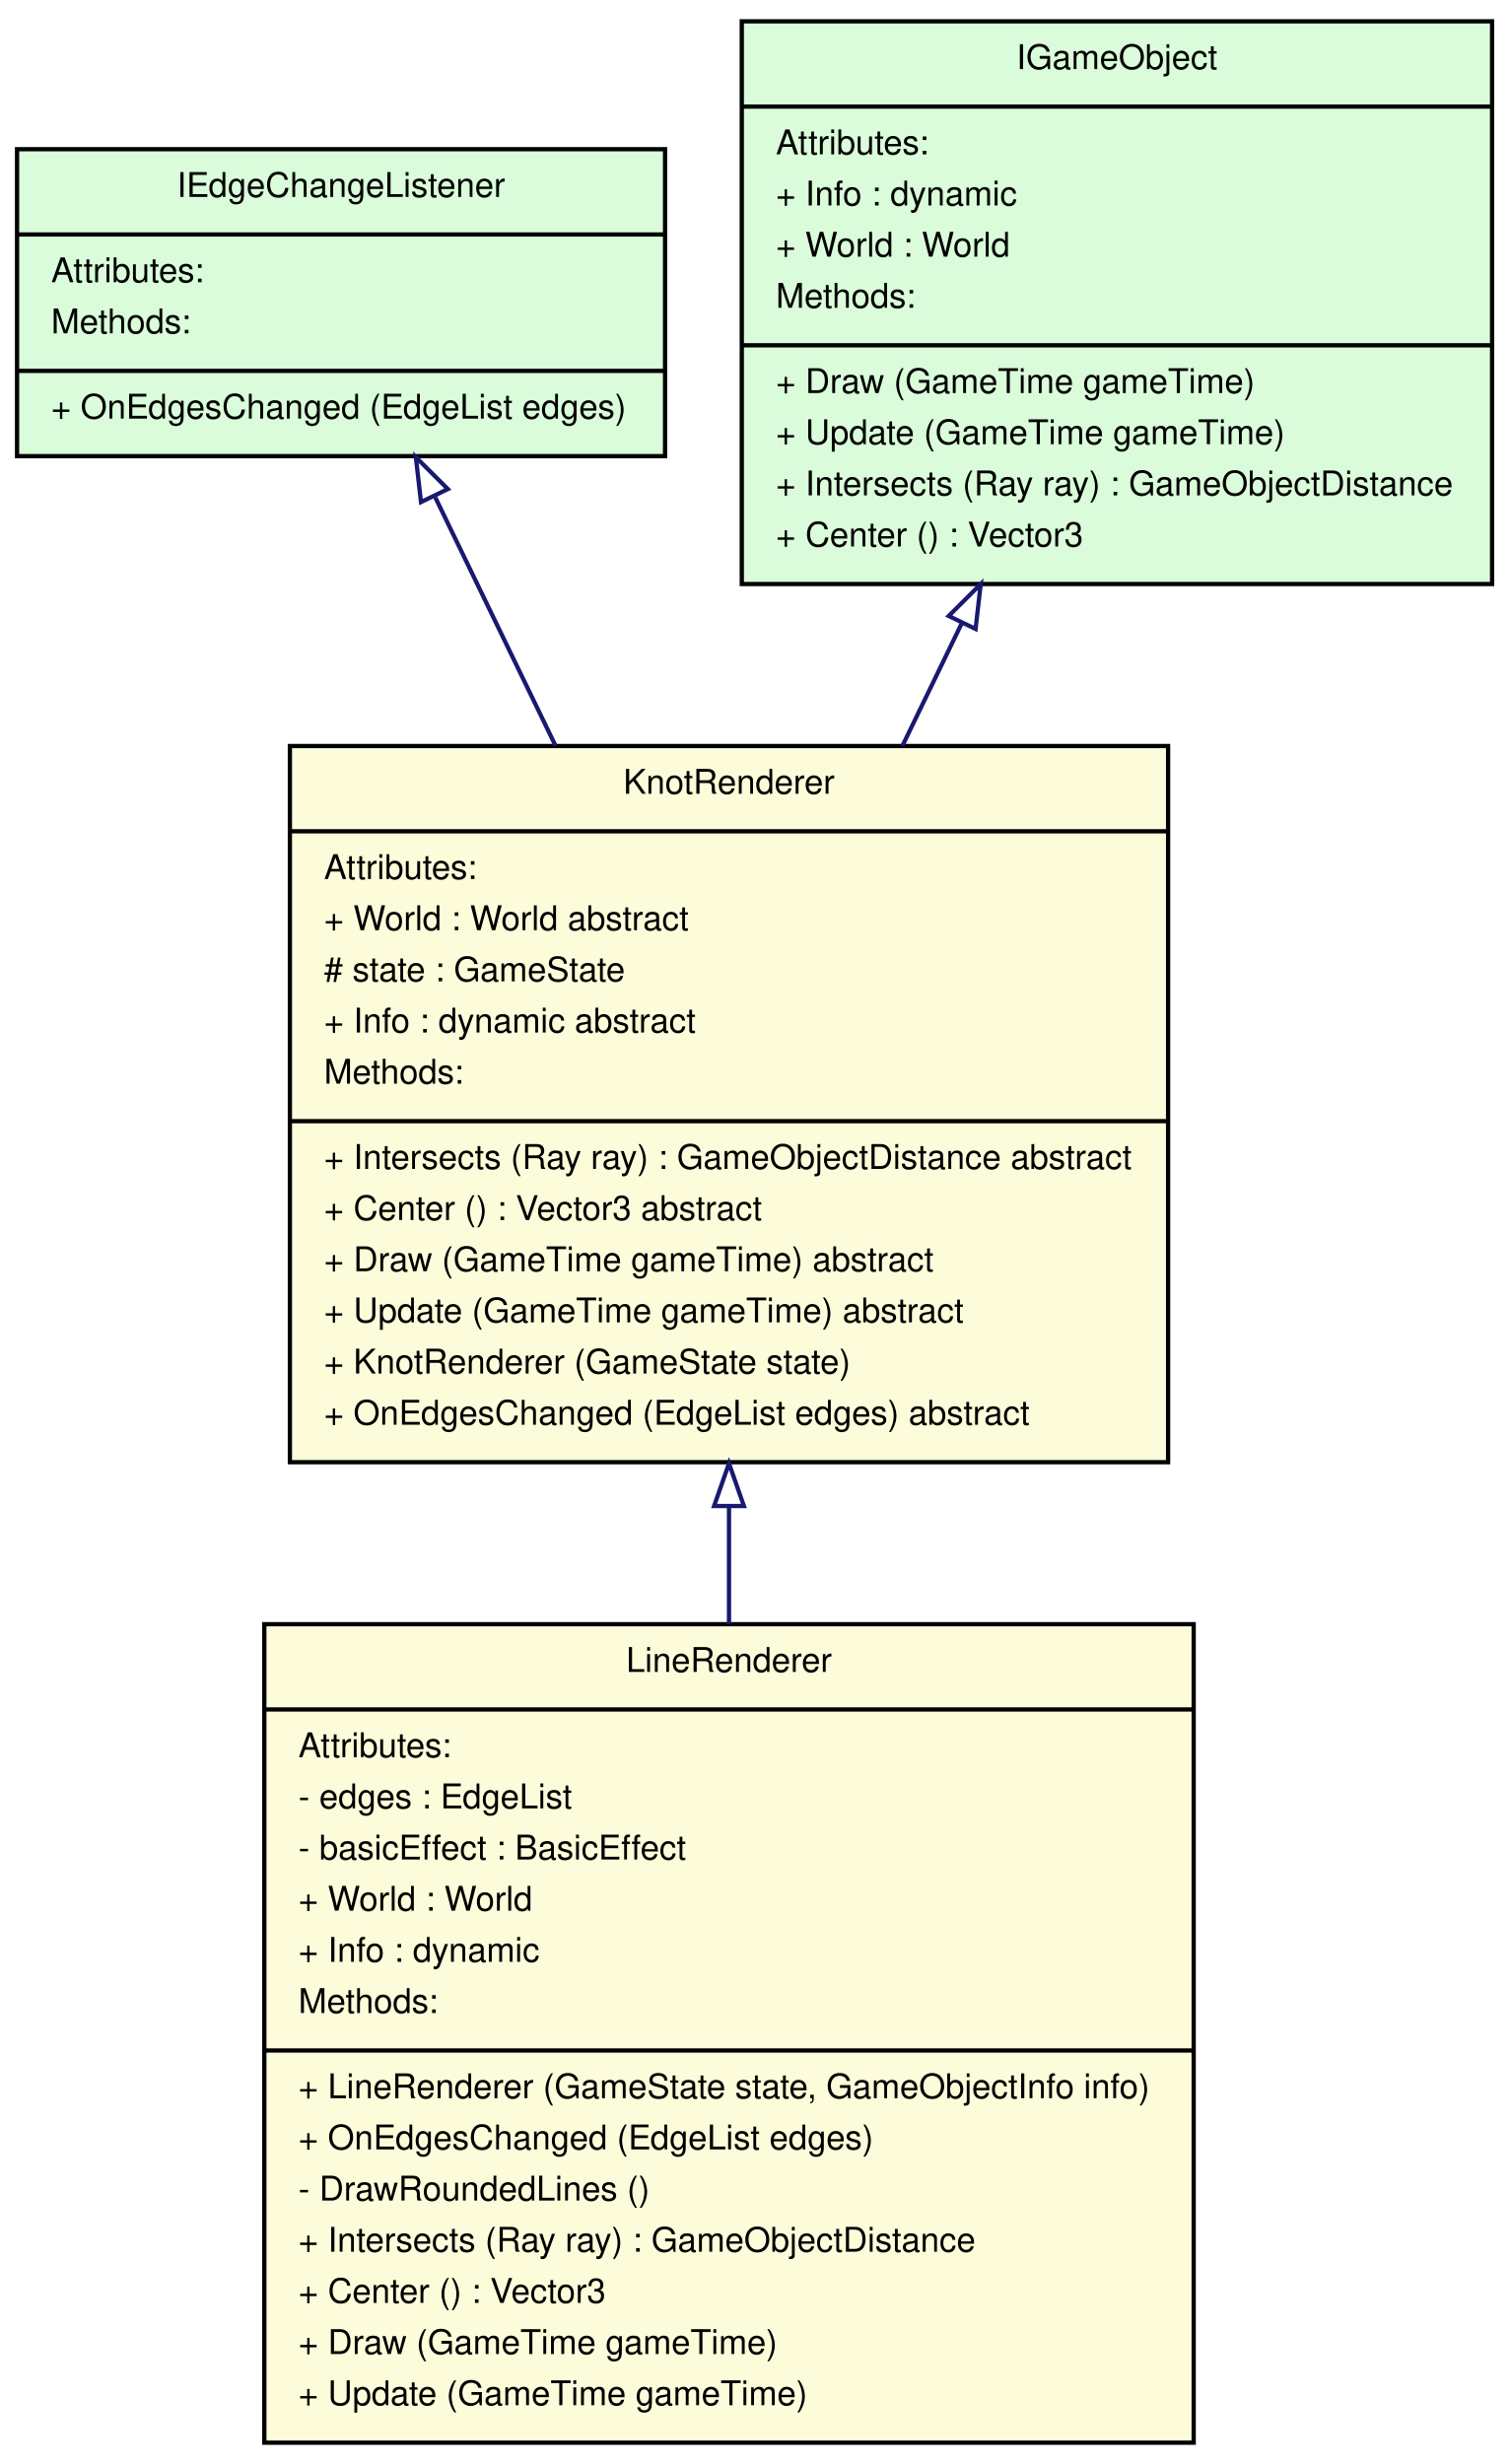
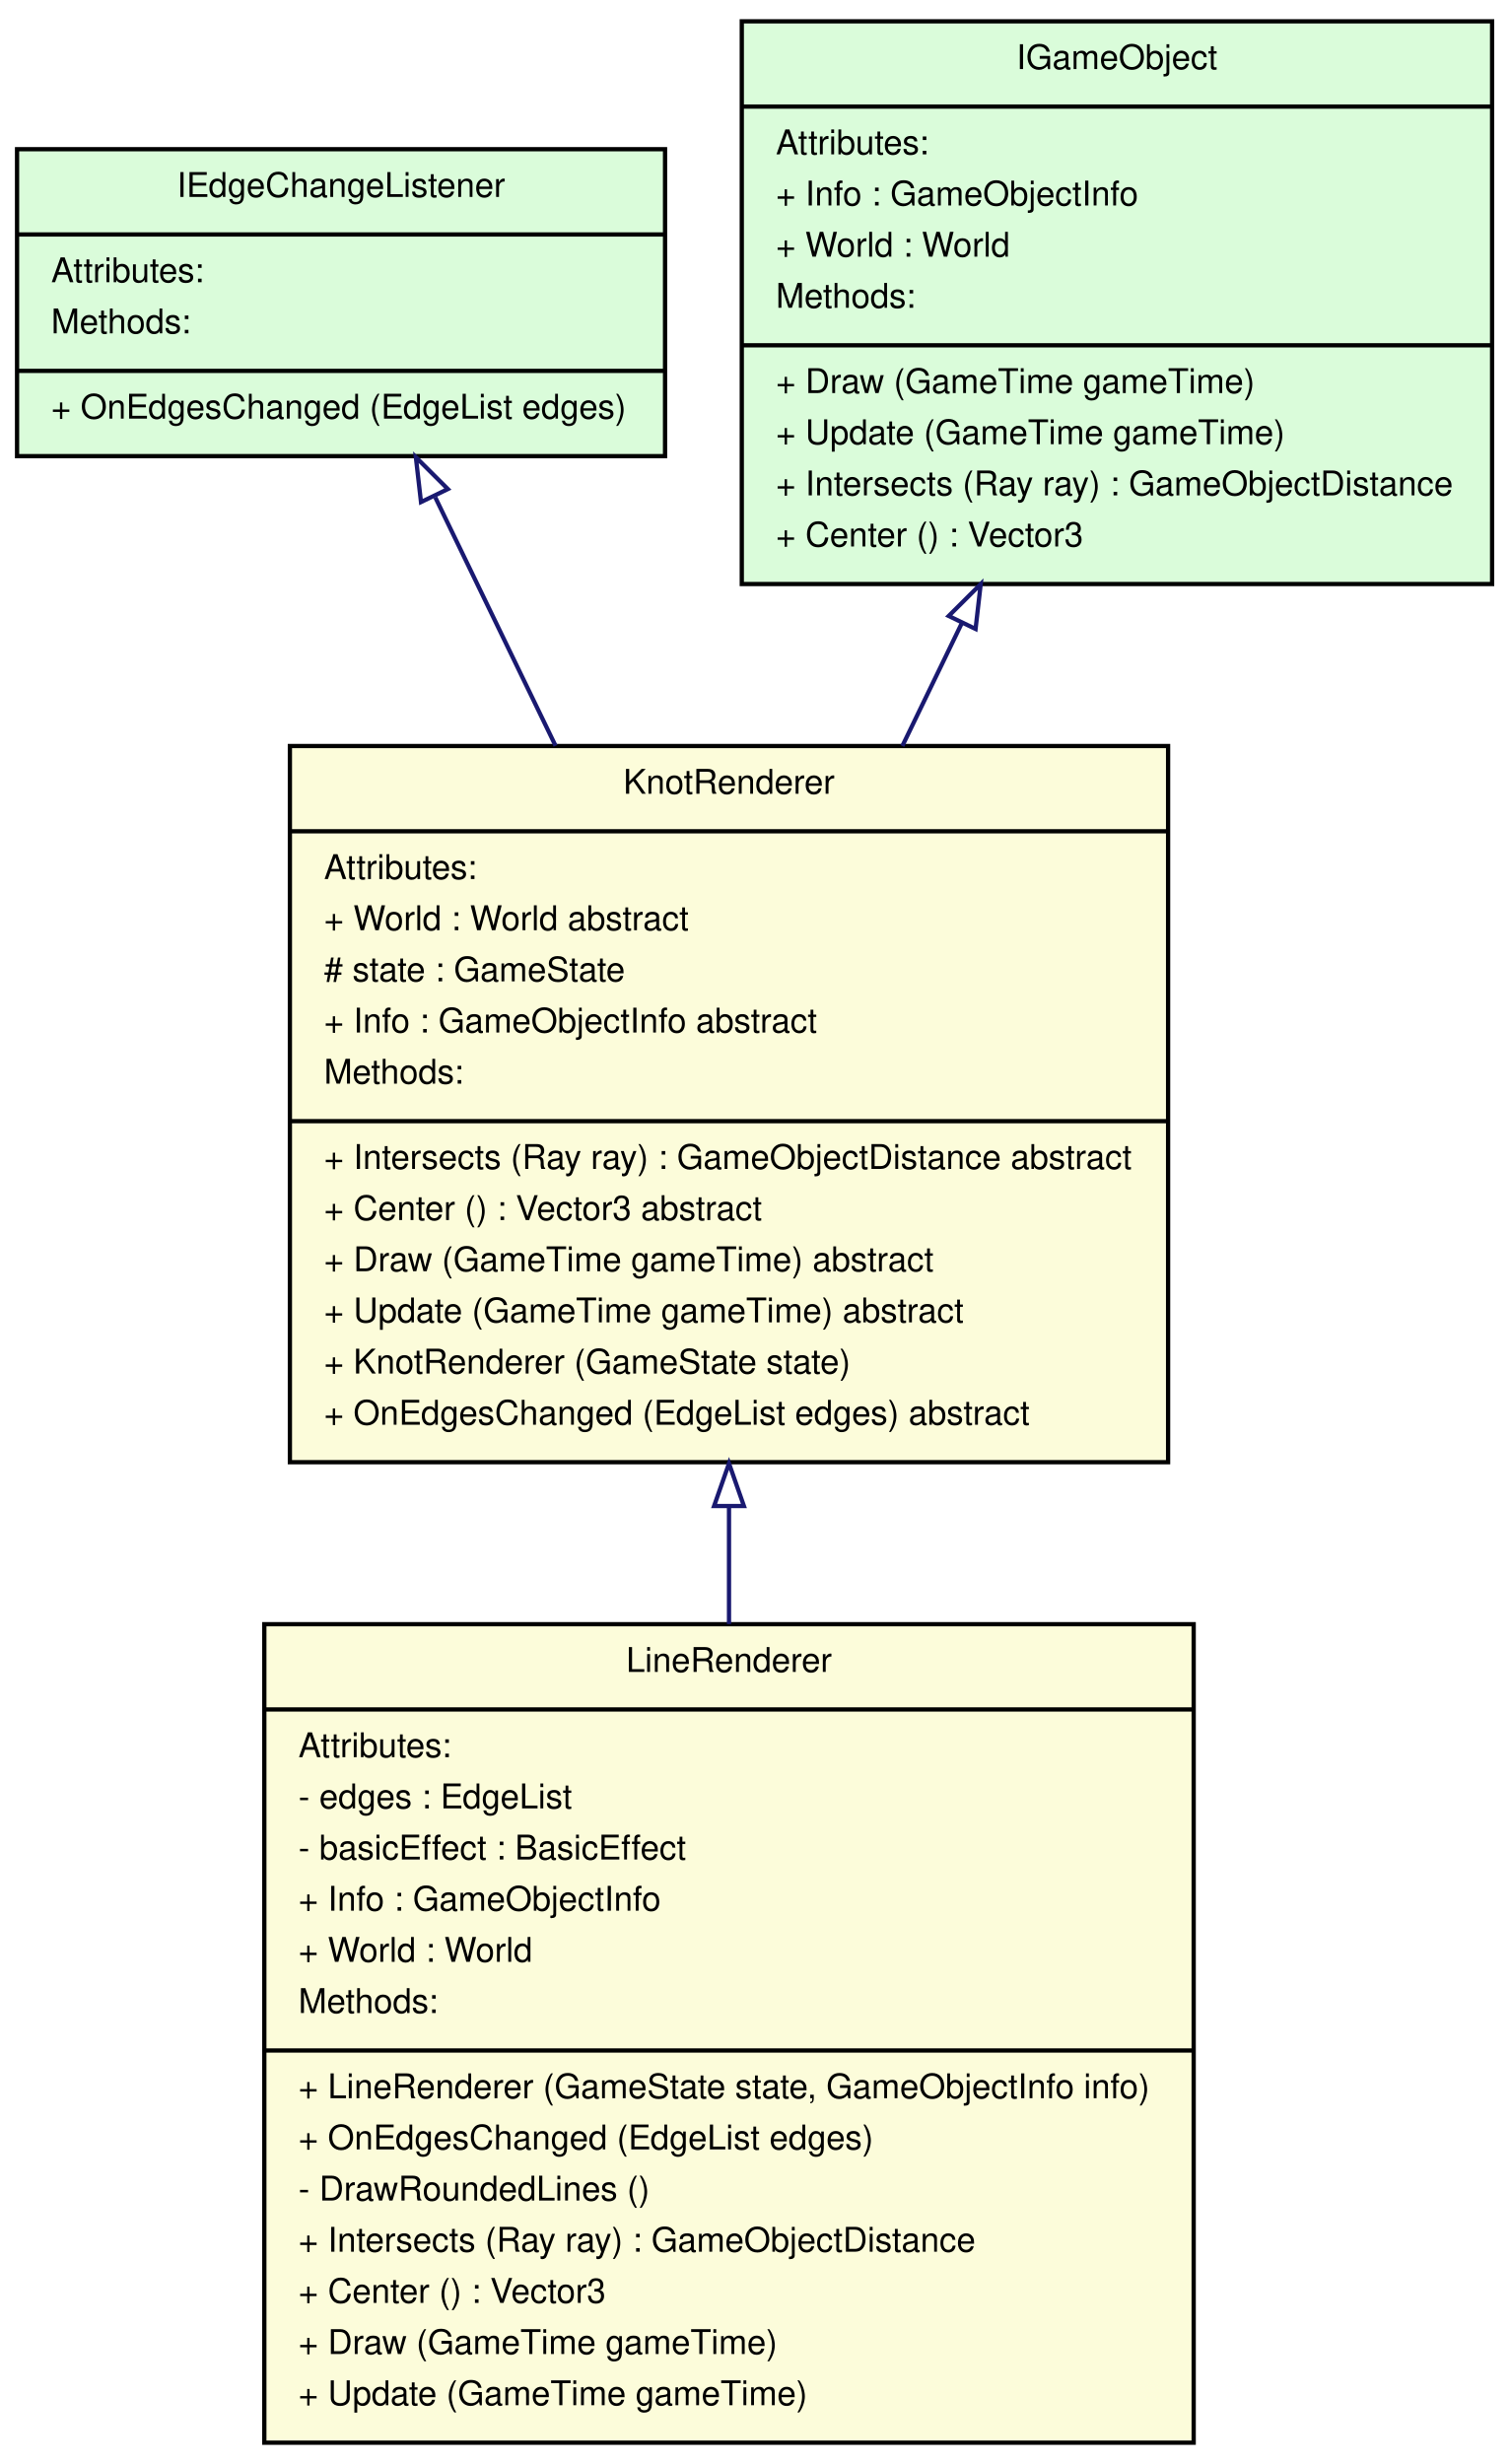
<svg xmlns="http://www.w3.org/2000/svg" width="354pt" height="578pt" viewBox="0.00 0.00 354.00 578.00">
  <g id="graph1" class="graph" transform="scale(1 1) rotate(0) translate(4 574)">
    <polygon fill="white" stroke="white" points="-4,5 -4,-574 351,-574 351,5 -4,5" />
    <g id="node1" class="node">
      <polygon fill="#fcfcda" stroke="black" points="58,-1 58,-193 276,-193 276,-1 58,-1" />
      <text text-anchor="middle" x="167" y="-181.8" font-family="Helvetica,sans-Serif" font-size="8.00">LineRenderer</text>
      <polyline fill="none" stroke="black" points="58,-173 276,-173 " />
      <text text-anchor="start" x="66" y="-161.8" font-family="Helvetica,sans-Serif" font-size="8.00">Attributes:</text>
      <text text-anchor="start" x="66" y="-149.8" font-family="Helvetica,sans-Serif" font-size="8.00">- edges : EdgeList</text>
      <text text-anchor="start" x="66" y="-137.8" font-family="Helvetica,sans-Serif" font-size="8.00">- basicEffect : BasicEffect</text>
-       <text text-anchor="start" x="66" y="-125.8" font-family="Helvetica,sans-Serif" font-size="8.00">+ World : World</text>
-       <text text-anchor="start" x="66" y="-113.8" font-family="Helvetica,sans-Serif" font-size="8.00">+ Info : dynamic</text>
+       <text text-anchor="start" x="66" y="-125.8" font-family="Helvetica,sans-Serif" font-size="8.00">+ Info : GameObjectInfo</text>
+       <text text-anchor="start" x="66" y="-113.8" font-family="Helvetica,sans-Serif" font-size="8.00">+ World : World</text>
      <text text-anchor="start" x="66" y="-101.8" font-family="Helvetica,sans-Serif" font-size="8.00">Methods:</text>
      <polyline fill="none" stroke="black" points="58,-93 276,-93 " />
      <text text-anchor="start" x="66" y="-81.8" font-family="Helvetica,sans-Serif" font-size="8.00">+ LineRenderer (GameState state, GameObjectInfo info)</text>
      <text text-anchor="start" x="66" y="-69.8" font-family="Helvetica,sans-Serif" font-size="8.00">+ OnEdgesChanged (EdgeList edges)</text>
      <text text-anchor="start" x="66" y="-57.8" font-family="Helvetica,sans-Serif" font-size="8.00">- DrawRoundedLines ()</text>
      <text text-anchor="start" x="66" y="-45.8" font-family="Helvetica,sans-Serif" font-size="8.00">+ Intersects (Ray ray) : GameObjectDistance</text>
      <text text-anchor="start" x="66" y="-33.8" font-family="Helvetica,sans-Serif" font-size="8.00">+ Center () : Vector3</text>
      <text text-anchor="start" x="66" y="-21.8" font-family="Helvetica,sans-Serif" font-size="8.00">+ Draw (GameTime gameTime)</text>
      <text text-anchor="start" x="66" y="-9.8" font-family="Helvetica,sans-Serif" font-size="8.00">+ Update (GameTime gameTime)</text>
    </g>
    <g id="node2" class="node">
      <polygon fill="#fcfcda" stroke="black" points="64,-231 64,-399 270,-399 270,-231 64,-231" />
      <text text-anchor="middle" x="167" y="-387.8" font-family="Helvetica,sans-Serif" font-size="8.00">KnotRenderer</text>
      <polyline fill="none" stroke="black" points="64,-379 270,-379 " />
      <text text-anchor="start" x="72" y="-367.8" font-family="Helvetica,sans-Serif" font-size="8.00">Attributes:</text>
      <text text-anchor="start" x="72" y="-355.8" font-family="Helvetica,sans-Serif" font-size="8.00">+ World : World abstract</text>
      <text text-anchor="start" x="72" y="-343.8" font-family="Helvetica,sans-Serif" font-size="8.00"># state : GameState</text>
-       <text text-anchor="start" x="72" y="-331.8" font-family="Helvetica,sans-Serif" font-size="8.00">+ Info : dynamic abstract</text>
+       <text text-anchor="start" x="72" y="-331.8" font-family="Helvetica,sans-Serif" font-size="8.00">+ Info : GameObjectInfo abstract</text>
      <text text-anchor="start" x="72" y="-319.8" font-family="Helvetica,sans-Serif" font-size="8.00">Methods:</text>
      <polyline fill="none" stroke="black" points="64,-311 270,-311 " />
      <text text-anchor="start" x="72" y="-299.8" font-family="Helvetica,sans-Serif" font-size="8.00">+ Intersects (Ray ray) : GameObjectDistance abstract</text>
      <text text-anchor="start" x="72" y="-287.8" font-family="Helvetica,sans-Serif" font-size="8.00">+ Center () : Vector3 abstract</text>
      <text text-anchor="start" x="72" y="-275.8" font-family="Helvetica,sans-Serif" font-size="8.00">+ Draw (GameTime gameTime) abstract</text>
      <text text-anchor="start" x="72" y="-263.8" font-family="Helvetica,sans-Serif" font-size="8.00">+ Update (GameTime gameTime) abstract</text>
      <text text-anchor="start" x="72" y="-251.8" font-family="Helvetica,sans-Serif" font-size="8.00">+ KnotRenderer (GameState state)</text>
      <text text-anchor="start" x="72" y="-239.8" font-family="Helvetica,sans-Serif" font-size="8.00">+ OnEdgesChanged (EdgeList edges) abstract</text>
    </g>
    <g id="edge2" class="edge">
      <path fill="none" stroke="midnightblue" d="M167,-220.506C167,-211.399 167,-202.155 167,-193.033" />
      <polygon fill="none" stroke="midnightblue" points="163.5,-220.715 167,-230.716 170.5,-220.716 163.5,-220.715" />
    </g>
    <g id="node3" class="node">
      <polygon fill="#dafcda" stroke="black" points="0,-467 0,-539 152,-539 152,-467 0,-467" />
      <text text-anchor="middle" x="76" y="-527.8" font-family="Helvetica,sans-Serif" font-size="8.00">IEdgeChangeListener</text>
      <polyline fill="none" stroke="black" points="0,-519 152,-519 " />
      <text text-anchor="start" x="8" y="-507.8" font-family="Helvetica,sans-Serif" font-size="8.00">Attributes:</text>
      <text text-anchor="start" x="8" y="-495.8" font-family="Helvetica,sans-Serif" font-size="8.00">Methods:</text>
      <polyline fill="none" stroke="black" points="0,-487 152,-487 " />
      <text text-anchor="start" x="8" y="-475.8" font-family="Helvetica,sans-Serif" font-size="8.00">+ OnEdgesChanged (EdgeList edges)</text>
    </g>
    <g id="edge4" class="edge">
      <path fill="none" stroke="midnightblue" d="M98.105,-457.333C106.608,-439.765 116.61,-419.103 126.316,-399.051" />
      <polygon fill="none" stroke="midnightblue" points="94.752,-456.226 93.546,-466.752 101.053,-459.276 94.752,-456.226" />
    </g>
    <g id="node4" class="node">
      <polygon fill="#dafcda" stroke="black" points="170,-437 170,-569 346,-569 346,-437 170,-437" />
      <text text-anchor="middle" x="258" y="-557.8" font-family="Helvetica,sans-Serif" font-size="8.00">IGameObject</text>
      <polyline fill="none" stroke="black" points="170,-549 346,-549 " />
      <text text-anchor="start" x="178" y="-537.8" font-family="Helvetica,sans-Serif" font-size="8.00">Attributes:</text>
-       <text text-anchor="start" x="178" y="-525.8" font-family="Helvetica,sans-Serif" font-size="8.00">+ Info : dynamic</text>
+       <text text-anchor="start" x="178" y="-525.8" font-family="Helvetica,sans-Serif" font-size="8.00">+ Info : GameObjectInfo</text>
      <text text-anchor="start" x="178" y="-513.8" font-family="Helvetica,sans-Serif" font-size="8.00">+ World : World</text>
      <text text-anchor="start" x="178" y="-501.8" font-family="Helvetica,sans-Serif" font-size="8.00">Methods:</text>
      <polyline fill="none" stroke="black" points="170,-493 346,-493 " />
      <text text-anchor="start" x="178" y="-481.8" font-family="Helvetica,sans-Serif" font-size="8.00">+ Draw (GameTime gameTime)</text>
      <text text-anchor="start" x="178" y="-469.8" font-family="Helvetica,sans-Serif" font-size="8.00">+ Update (GameTime gameTime)</text>
      <text text-anchor="start" x="178" y="-457.8" font-family="Helvetica,sans-Serif" font-size="8.00">+ Intersects (Ray ray) : GameObjectDistance</text>
      <text text-anchor="start" x="178" y="-445.8" font-family="Helvetica,sans-Serif" font-size="8.00">+ Center () : Vector3</text>
    </g>
    <g id="edge6" class="edge">
      <path fill="none" stroke="midnightblue" d="M221.675,-427.956C217.069,-418.44 212.333,-408.654 207.665,-399.01" />
      <polygon fill="none" stroke="midnightblue" points="218.537,-429.507 226.045,-436.983 224.838,-426.457 218.537,-429.507" />
    </g>
  </g>
</svg>
